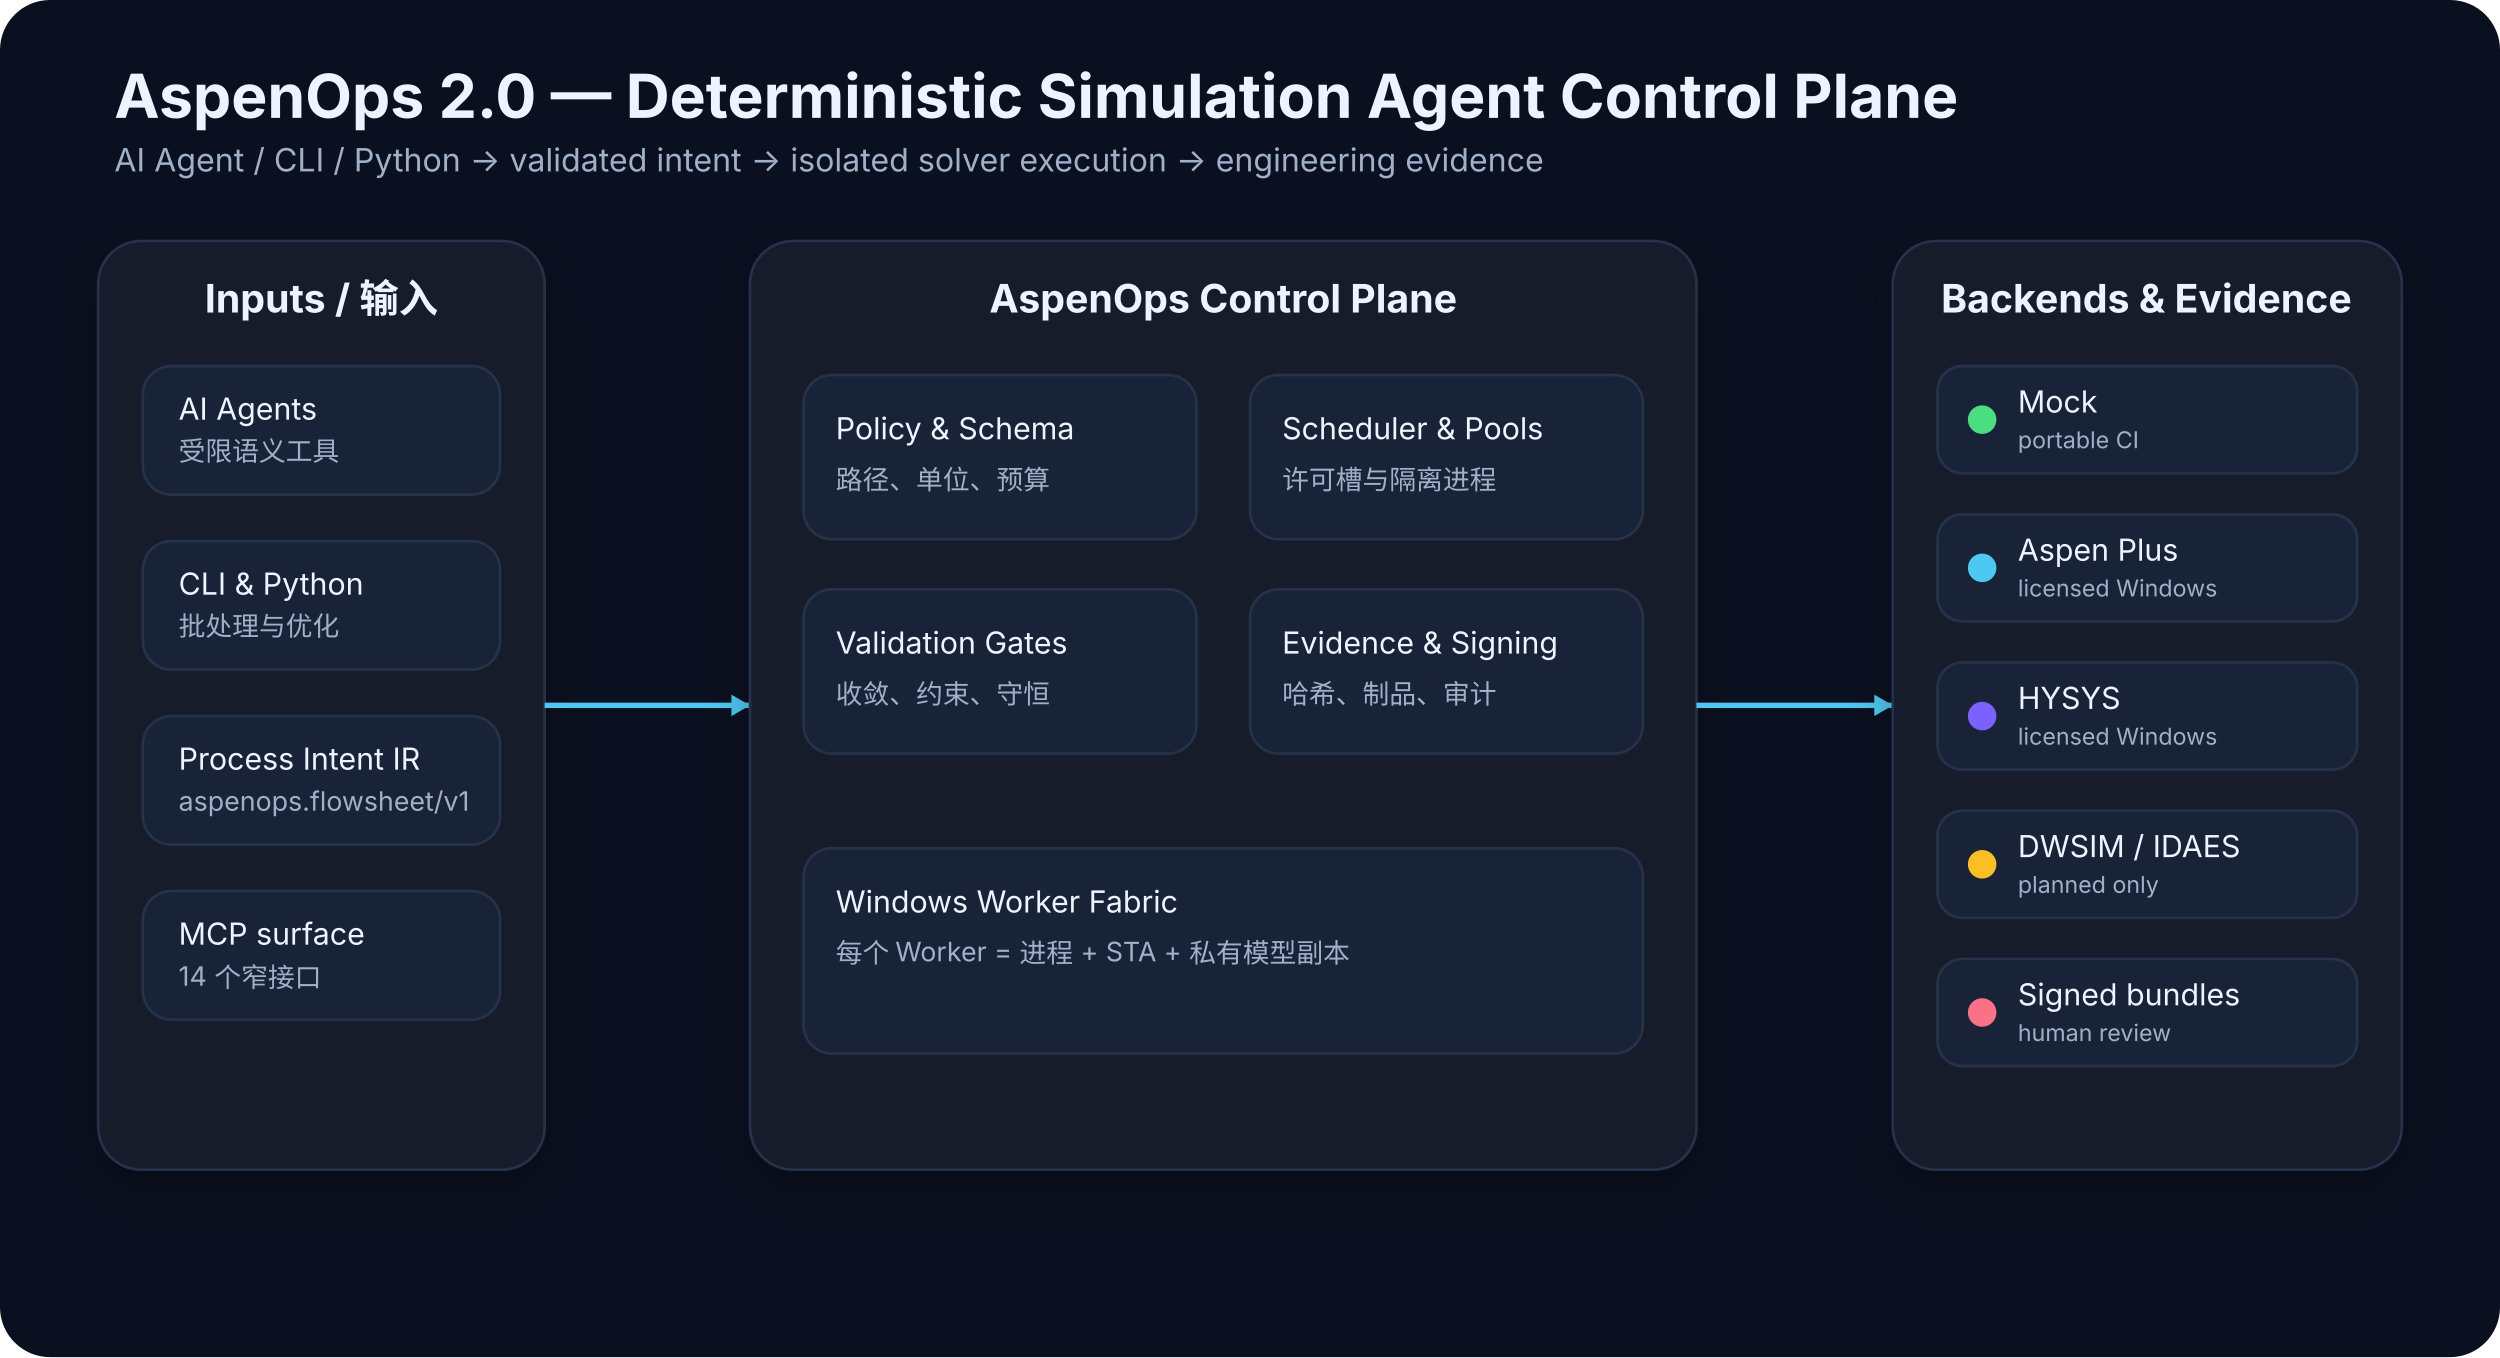
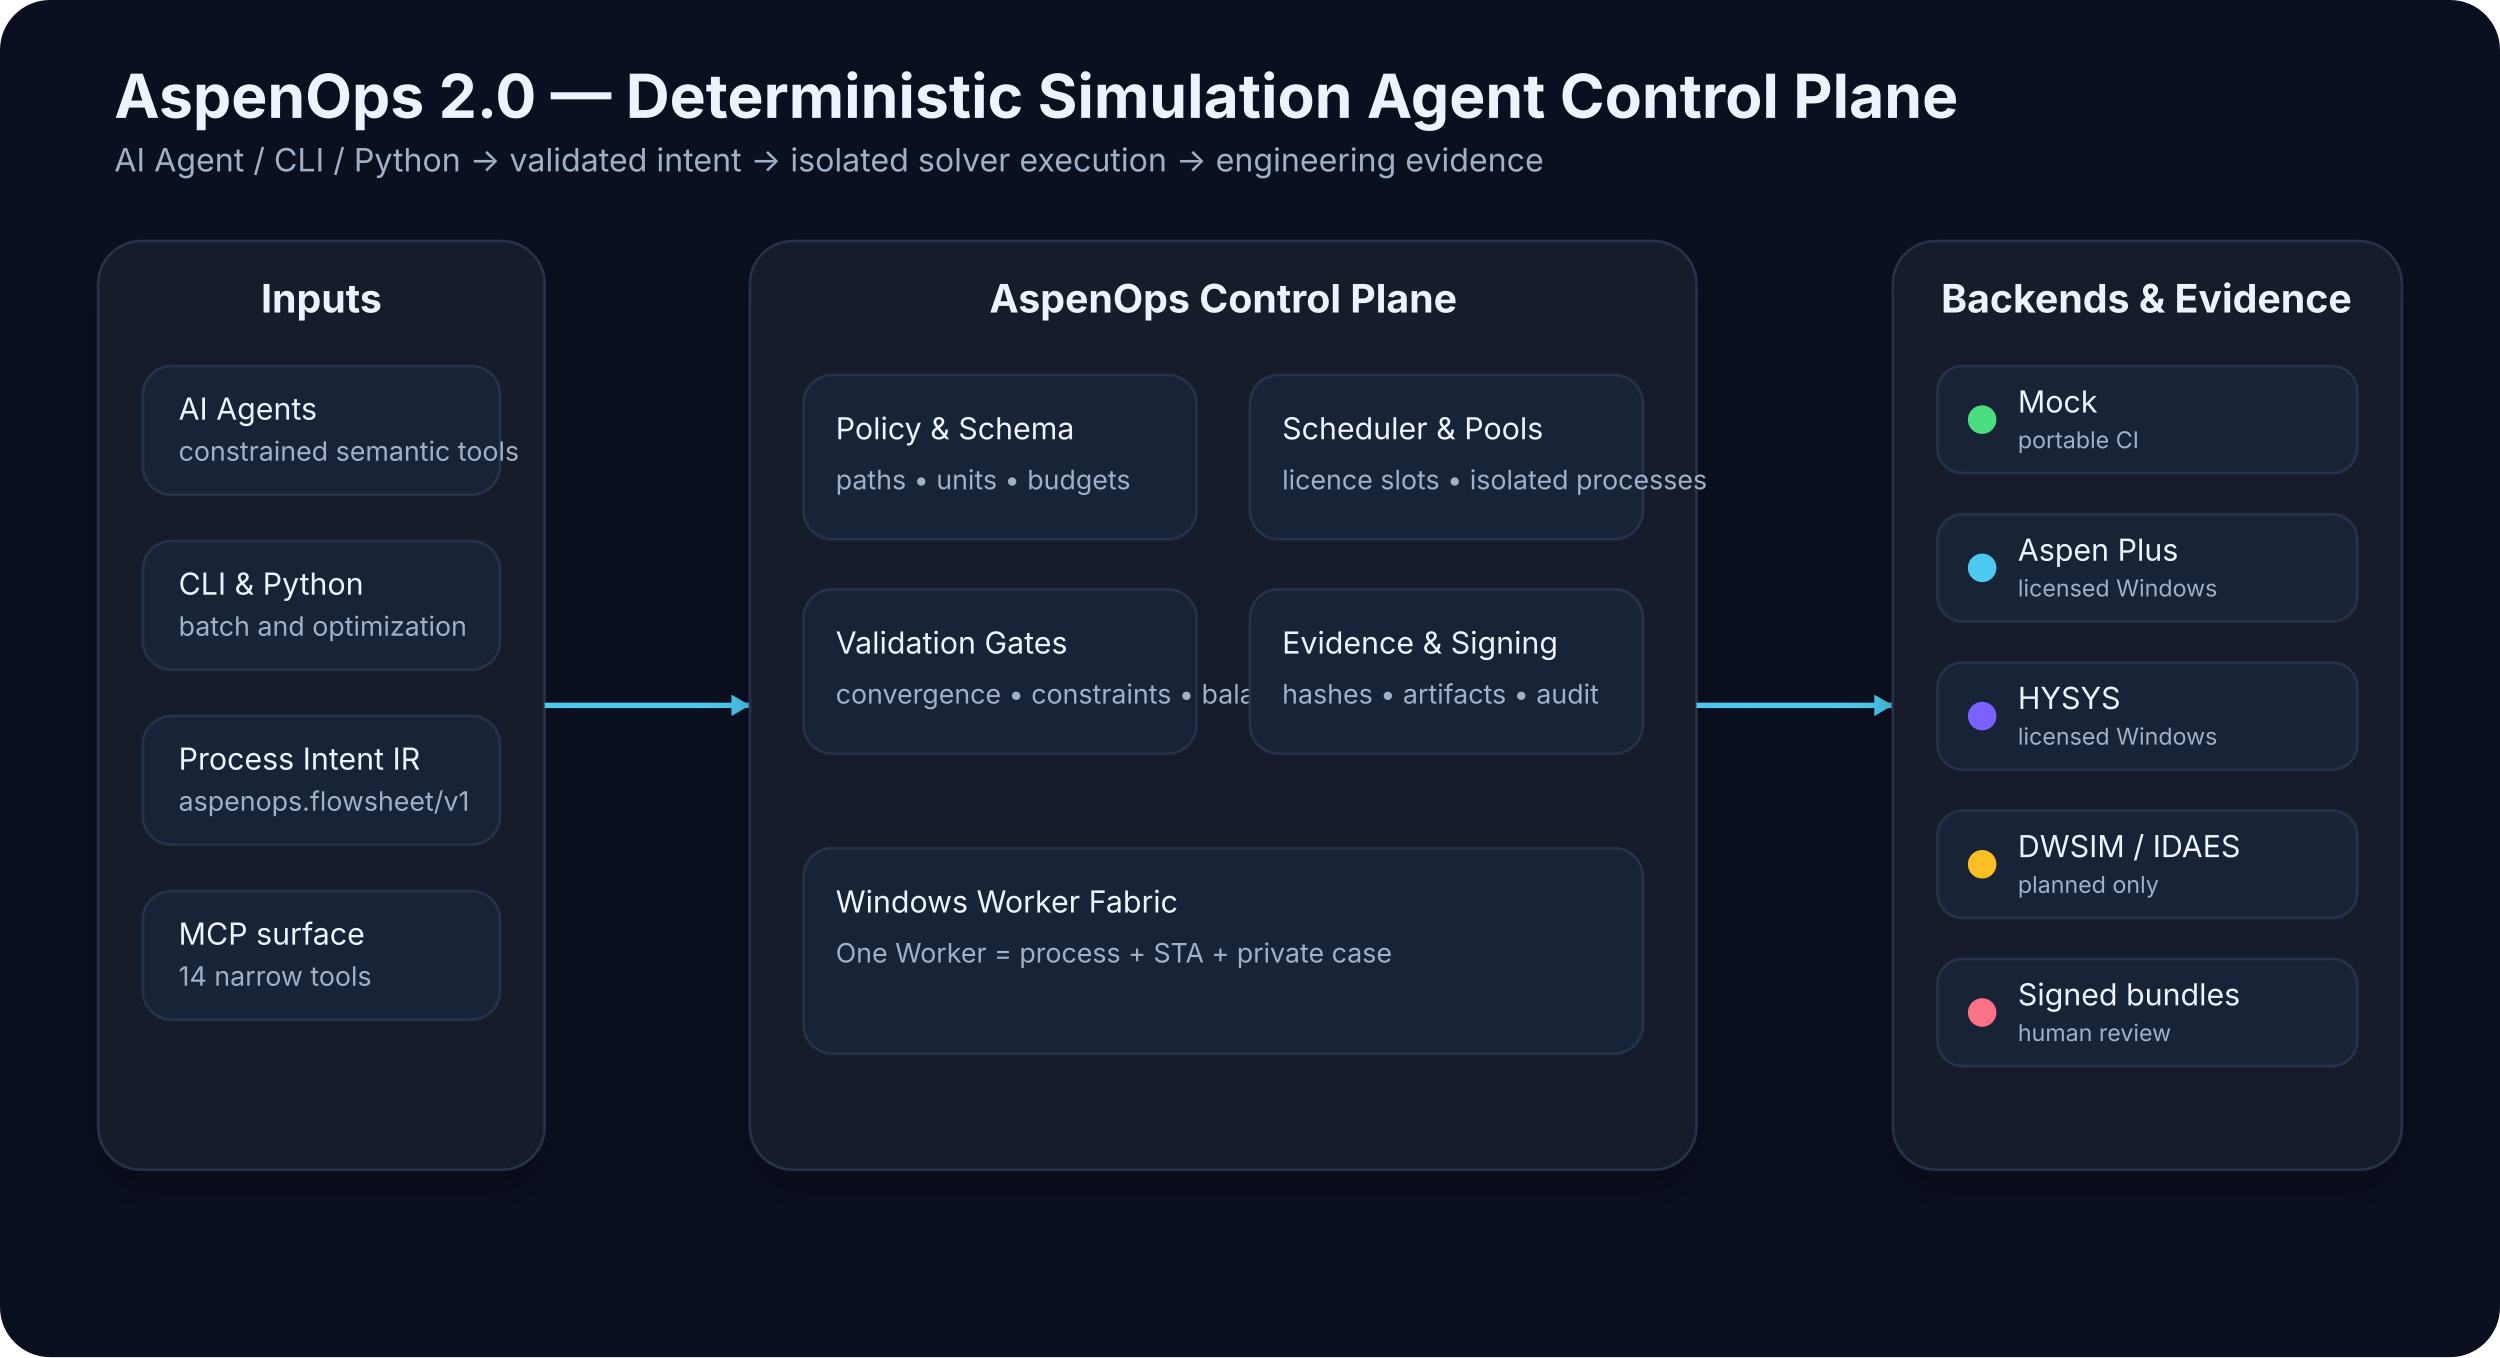
<svg xmlns="http://www.w3.org/2000/svg" width="1400" height="760" viewBox="0 0 1400 760" role="img" aria-labelledby="title desc">
  <rect width="1400" height="760" rx="28" fill="#0b1020" />
  <defs>
    <filter id="shadow" x="-20%" y="-20%" width="140%" height="140%">
      <feDropShadow dx="0" dy="10" stdDeviation="12" flood-color="#000" flood-opacity=".28" />
    </filter>
    <linearGradient id="grad" x1="0" x2="1">
      <stop offset="0" stop-color="#4cc9f0" />
      <stop offset="1" stop-color="#7b61ff" />
    </linearGradient>
-     <style>text{font-family:Inter,Segoe UI,Noto Sans CJK SC,Microsoft YaHei,Arial,sans-serif}.title{fill:#eef4ff;font-size:34px;font-weight:750}.sub{fill:#9fb0c8;font-size:18px}.h{fill:#eef4ff;font-size:22px;font-weight:700}.b{fill:#eef4ff;font-size:17px}.m{fill:#9fb0c8;font-size:15px}.small{fill:#9fb0c8;font-size:13px}.panel{fill:#131a2b;stroke:#26324a;stroke-width:1.5}.panel2{fill:#182338;stroke:#26324a;stroke-width:1.5}</style>
+     <style>
+     text { font-family: Inter, Segoe UI, Arial, sans-serif; }
+     .title { fill:#eef4ff; font-size:34px; font-weight:750; }
+     .sub { fill:#9fb0c8; font-size:18px; }
+     .h { fill:#eef4ff; font-size:22px; font-weight:700; }
+     .b { fill:#eef4ff; font-size:17px; }
+     .m { fill:#9fb0c8; font-size:15px; }
+     .small { fill:#9fb0c8; font-size:13px; }
+     .panel { fill:#131a2b; stroke:#26324a; stroke-width:1.5; }
+     .panel2 { fill:#182338; stroke:#26324a; stroke-width:1.5; }
+   </style>
  </defs>
  <text x="64" y="66" class="title">AspenOps 2.0 — Deterministic Simulation Agent Control Plane</text>
  <text x="64" y="96" class="sub">AI Agent / CLI / Python → validated intent → isolated solver execution → engineering evidence</text>
  <rect x="55" y="135" width="250" height="520" rx="24" class="panel" filter="url(#shadow)" />
-   <text x="180" y="175" class="h" text-anchor="middle">Inputs / 输入</text>
+   <text x="180" y="175" class="h" text-anchor="middle">Inputs</text>
  <rect x="80" y="205" width="200" height="72" rx="16" class="panel2" />
  <text x="100" y="235" class="b">AI Agents</text>
-   <text x="100" y="258" class="m">受限语义工具</text>
+   <text x="100" y="258" class="m">constrained semantic tools</text>
  <rect x="80" y="303" width="200" height="72" rx="16" class="panel2" />
  <text x="100" y="333" class="b">CLI &amp; Python</text>
-   <text x="100" y="356" class="m">批处理与优化</text>
+   <text x="100" y="356" class="m">batch and optimization</text>
  <rect x="80" y="401" width="200" height="72" rx="16" class="panel2" />
  <text x="100" y="431" class="b">Process Intent IR</text>
  <text x="100" y="454" class="m">aspenops.flowsheet/v1</text>
  <rect x="80" y="499" width="200" height="72" rx="16" class="panel2" />
  <text x="100" y="529" class="b">MCP surface</text>
-   <text x="100" y="552" class="m">14 个窄接口</text>
+   <text x="100" y="552" class="m">14 narrow tools</text>
  <line x1="305" y1="395" x2="420" y2="395" stroke="#4cc9f0" stroke-width="3" />
  <polygon points="420,395 409.6,401 409.6,389" fill="#4cc9f0" />
  <rect x="420" y="135" width="530" height="520" rx="24" class="panel" filter="url(#shadow)" />
  <text x="685" y="175" class="h" text-anchor="middle">AspenOps Control Plane</text>
  <rect x="450" y="210" width="220" height="92" rx="16" class="panel2" />
  <text x="468" y="246" class="b">Policy &amp; Schema</text>
-   <text x="468" y="274" class="m">路径、单位、预算</text>
+   <text x="468" y="274" class="m">paths • units • budgets</text>
  <rect x="700" y="210" width="220" height="92" rx="16" class="panel2" />
  <text x="718" y="246" class="b">Scheduler &amp; Pools</text>
-   <text x="718" y="274" class="m">许可槽与隔离进程</text>
+   <text x="718" y="274" class="m">licence slots • isolated processes</text>
  <rect x="450" y="330" width="220" height="92" rx="16" class="panel2" />
  <text x="468" y="366" class="b">Validation Gates</text>
-   <text x="468" y="394" class="m">收敛、约束、守恒</text>
+   <text x="468" y="394" class="m">convergence • constraints • balances</text>
  <rect x="700" y="330" width="220" height="92" rx="16" class="panel2" />
  <text x="718" y="366" class="b">Evidence &amp; Signing</text>
-   <text x="718" y="394" class="m">哈希、制品、审计</text>
+   <text x="718" y="394" class="m">hashes • artifacts • audit</text>
  <rect x="450" y="475" width="470" height="115" rx="16" class="panel2" />
  <text x="468" y="511" class="b">Windows Worker Fabric</text>
-   <text x="468" y="539" class="m">每个 Worker = 进程 + STA + 私有模型副本</text>
+   <text x="468" y="539" class="m">One Worker = process + STA + private case</text>
  <line x1="950" y1="395" x2="1060" y2="395" stroke="#4cc9f0" stroke-width="3" />
  <polygon points="1060,395 1049.6,401 1049.6,389" fill="#4cc9f0" />
  <rect x="1060" y="135" width="285" height="520" rx="24" class="panel" filter="url(#shadow)" />
  <text x="1202" y="175" class="h" text-anchor="middle">Backends &amp; Evidence</text>
  <rect x="1085" y="205" width="235" height="60" rx="14" class="panel2" />
  <circle cx="1110" cy="235" r="8" fill="#4ade80" />
  <text x="1130" y="231" class="b">Mock</text>
  <text x="1130" y="251" class="small">portable CI</text>
  <rect x="1085" y="288" width="235" height="60" rx="14" class="panel2" />
  <circle cx="1110" cy="318" r="8" fill="#4cc9f0" />
  <text x="1130" y="314" class="b">Aspen Plus</text>
  <text x="1130" y="334" class="small">licensed Windows</text>
  <rect x="1085" y="371" width="235" height="60" rx="14" class="panel2" />
  <circle cx="1110" cy="401" r="8" fill="#7b61ff" />
  <text x="1130" y="397" class="b">HYSYS</text>
  <text x="1130" y="417" class="small">licensed Windows</text>
  <rect x="1085" y="454" width="235" height="60" rx="14" class="panel2" />
  <circle cx="1110" cy="484" r="8" fill="#fbbf24" />
  <text x="1130" y="480" class="b">DWSIM / IDAES</text>
  <text x="1130" y="500" class="small">planned only</text>
  <rect x="1085" y="537" width="235" height="60" rx="14" class="panel2" />
  <circle cx="1110" cy="567" r="8" fill="#fb7185" />
  <text x="1130" y="563" class="b">Signed bundles</text>
  <text x="1130" y="583" class="small">human review</text>
</svg>
